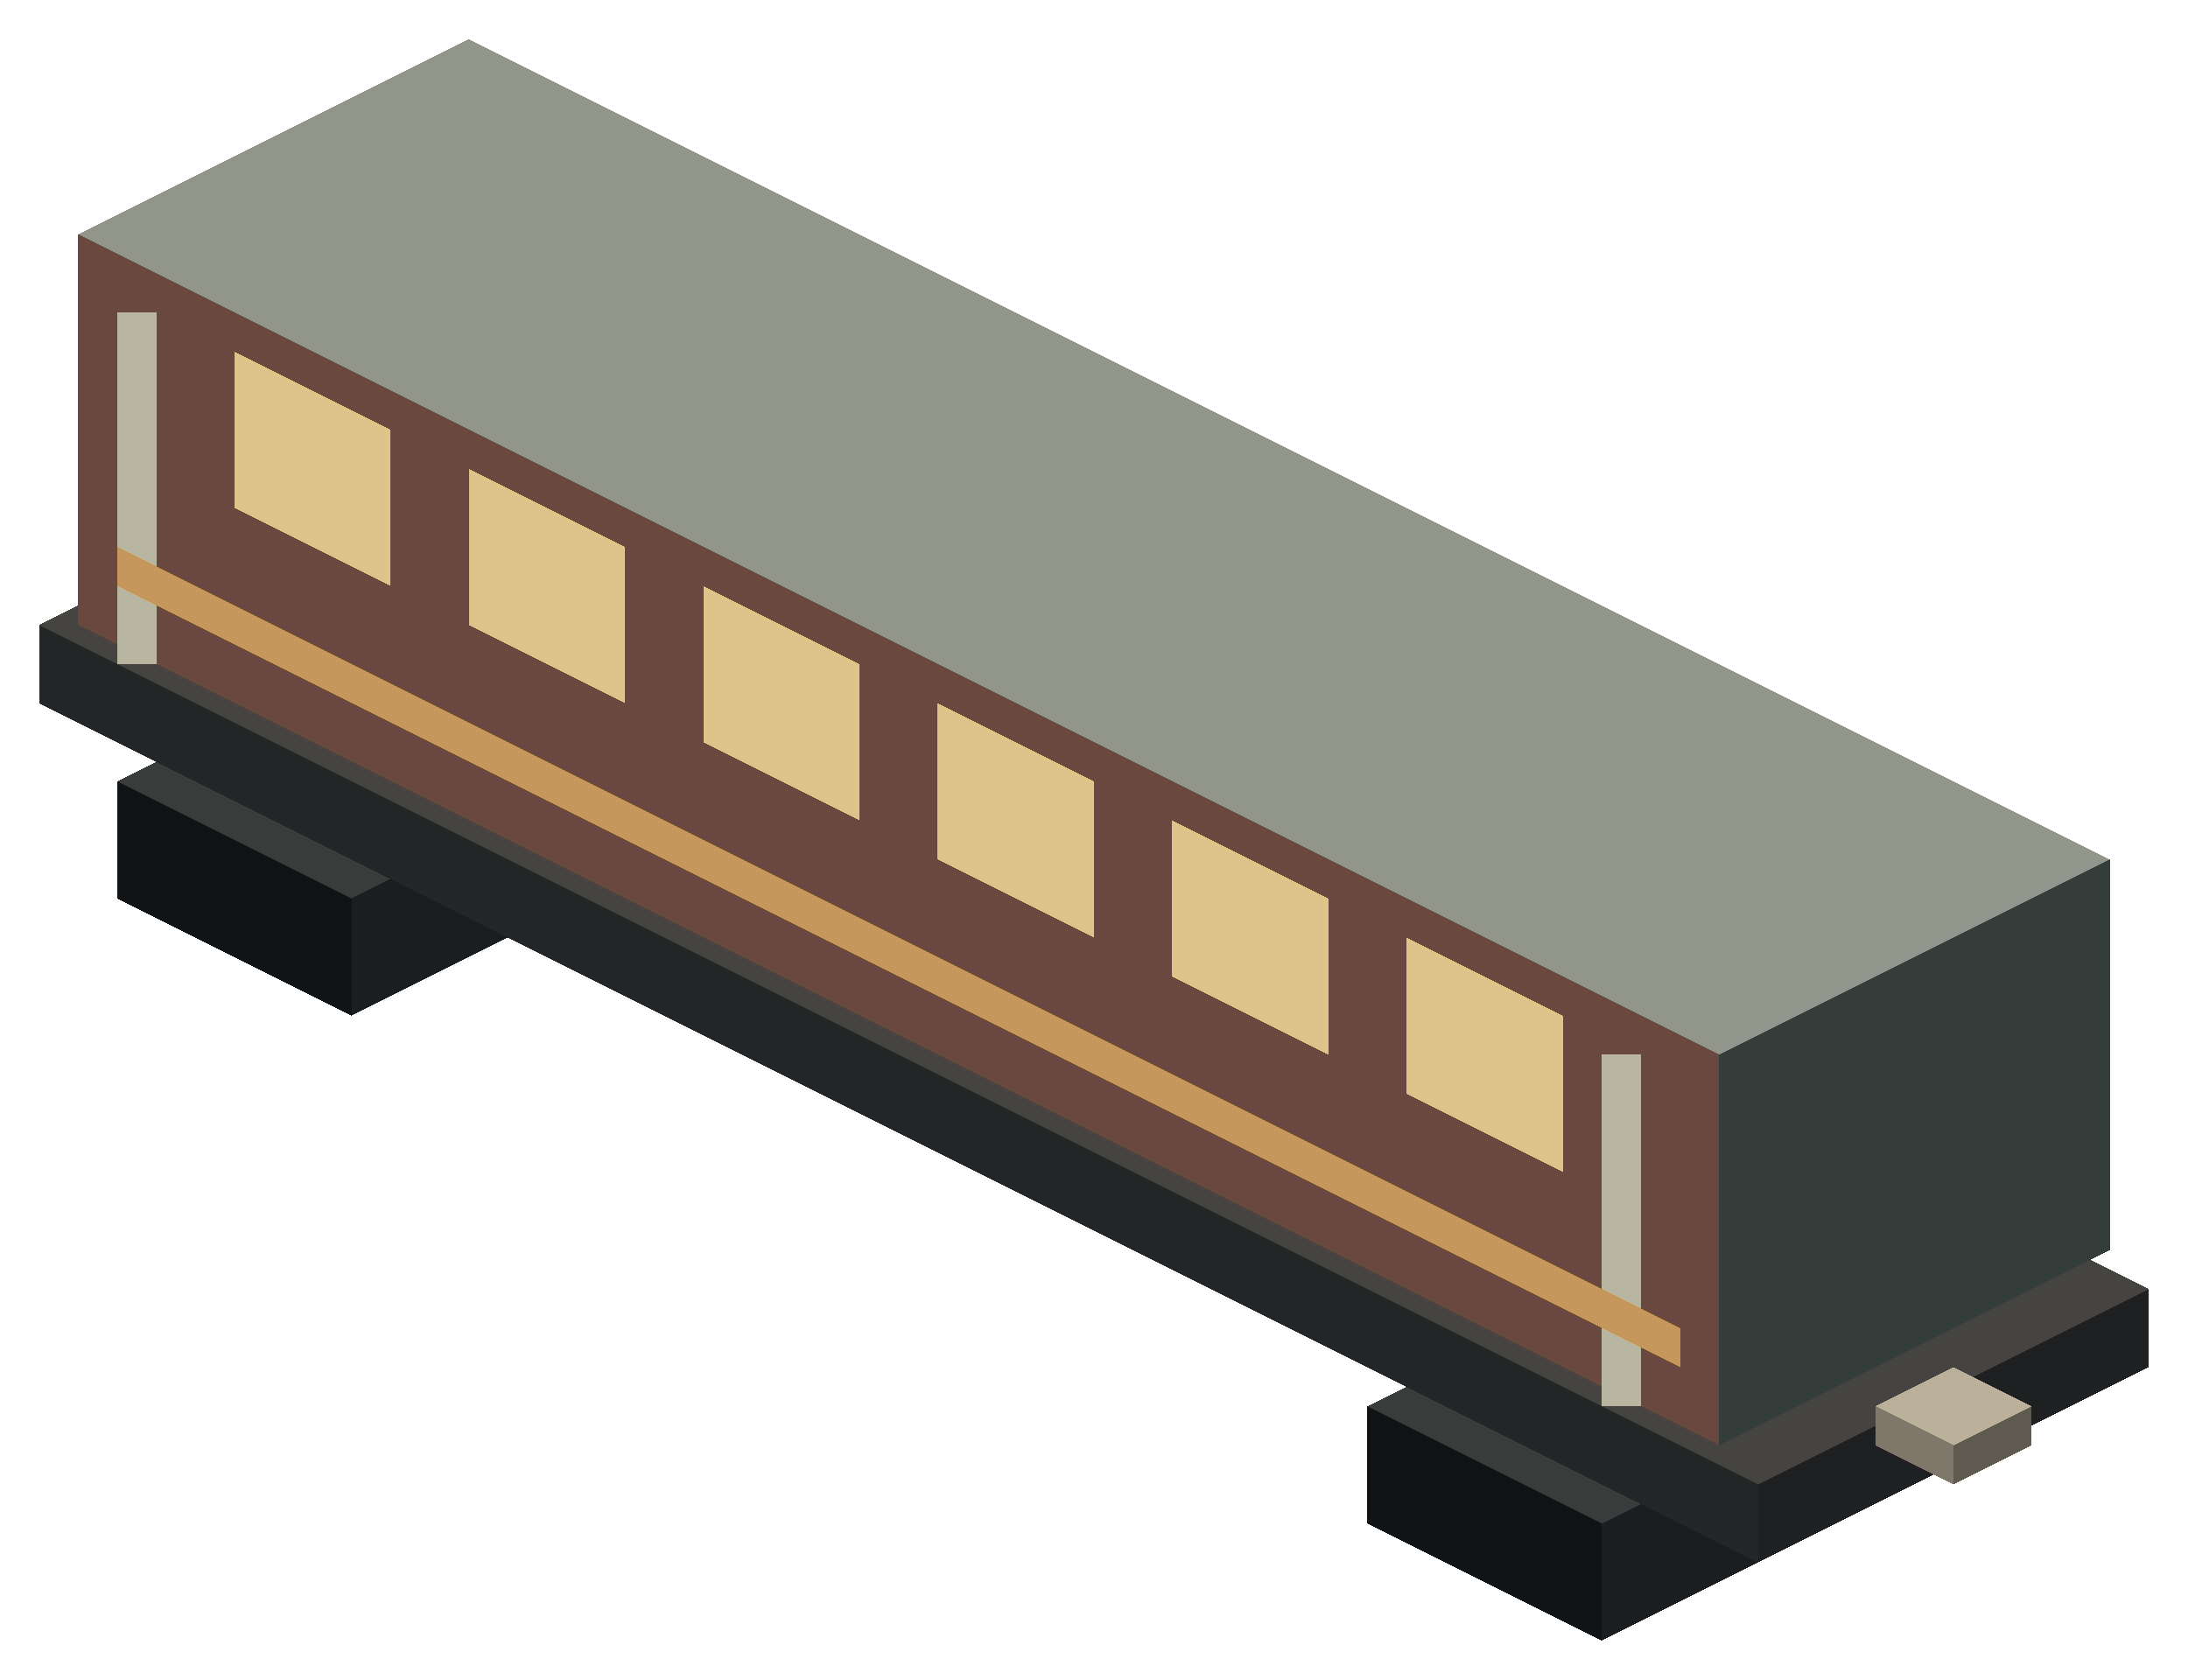
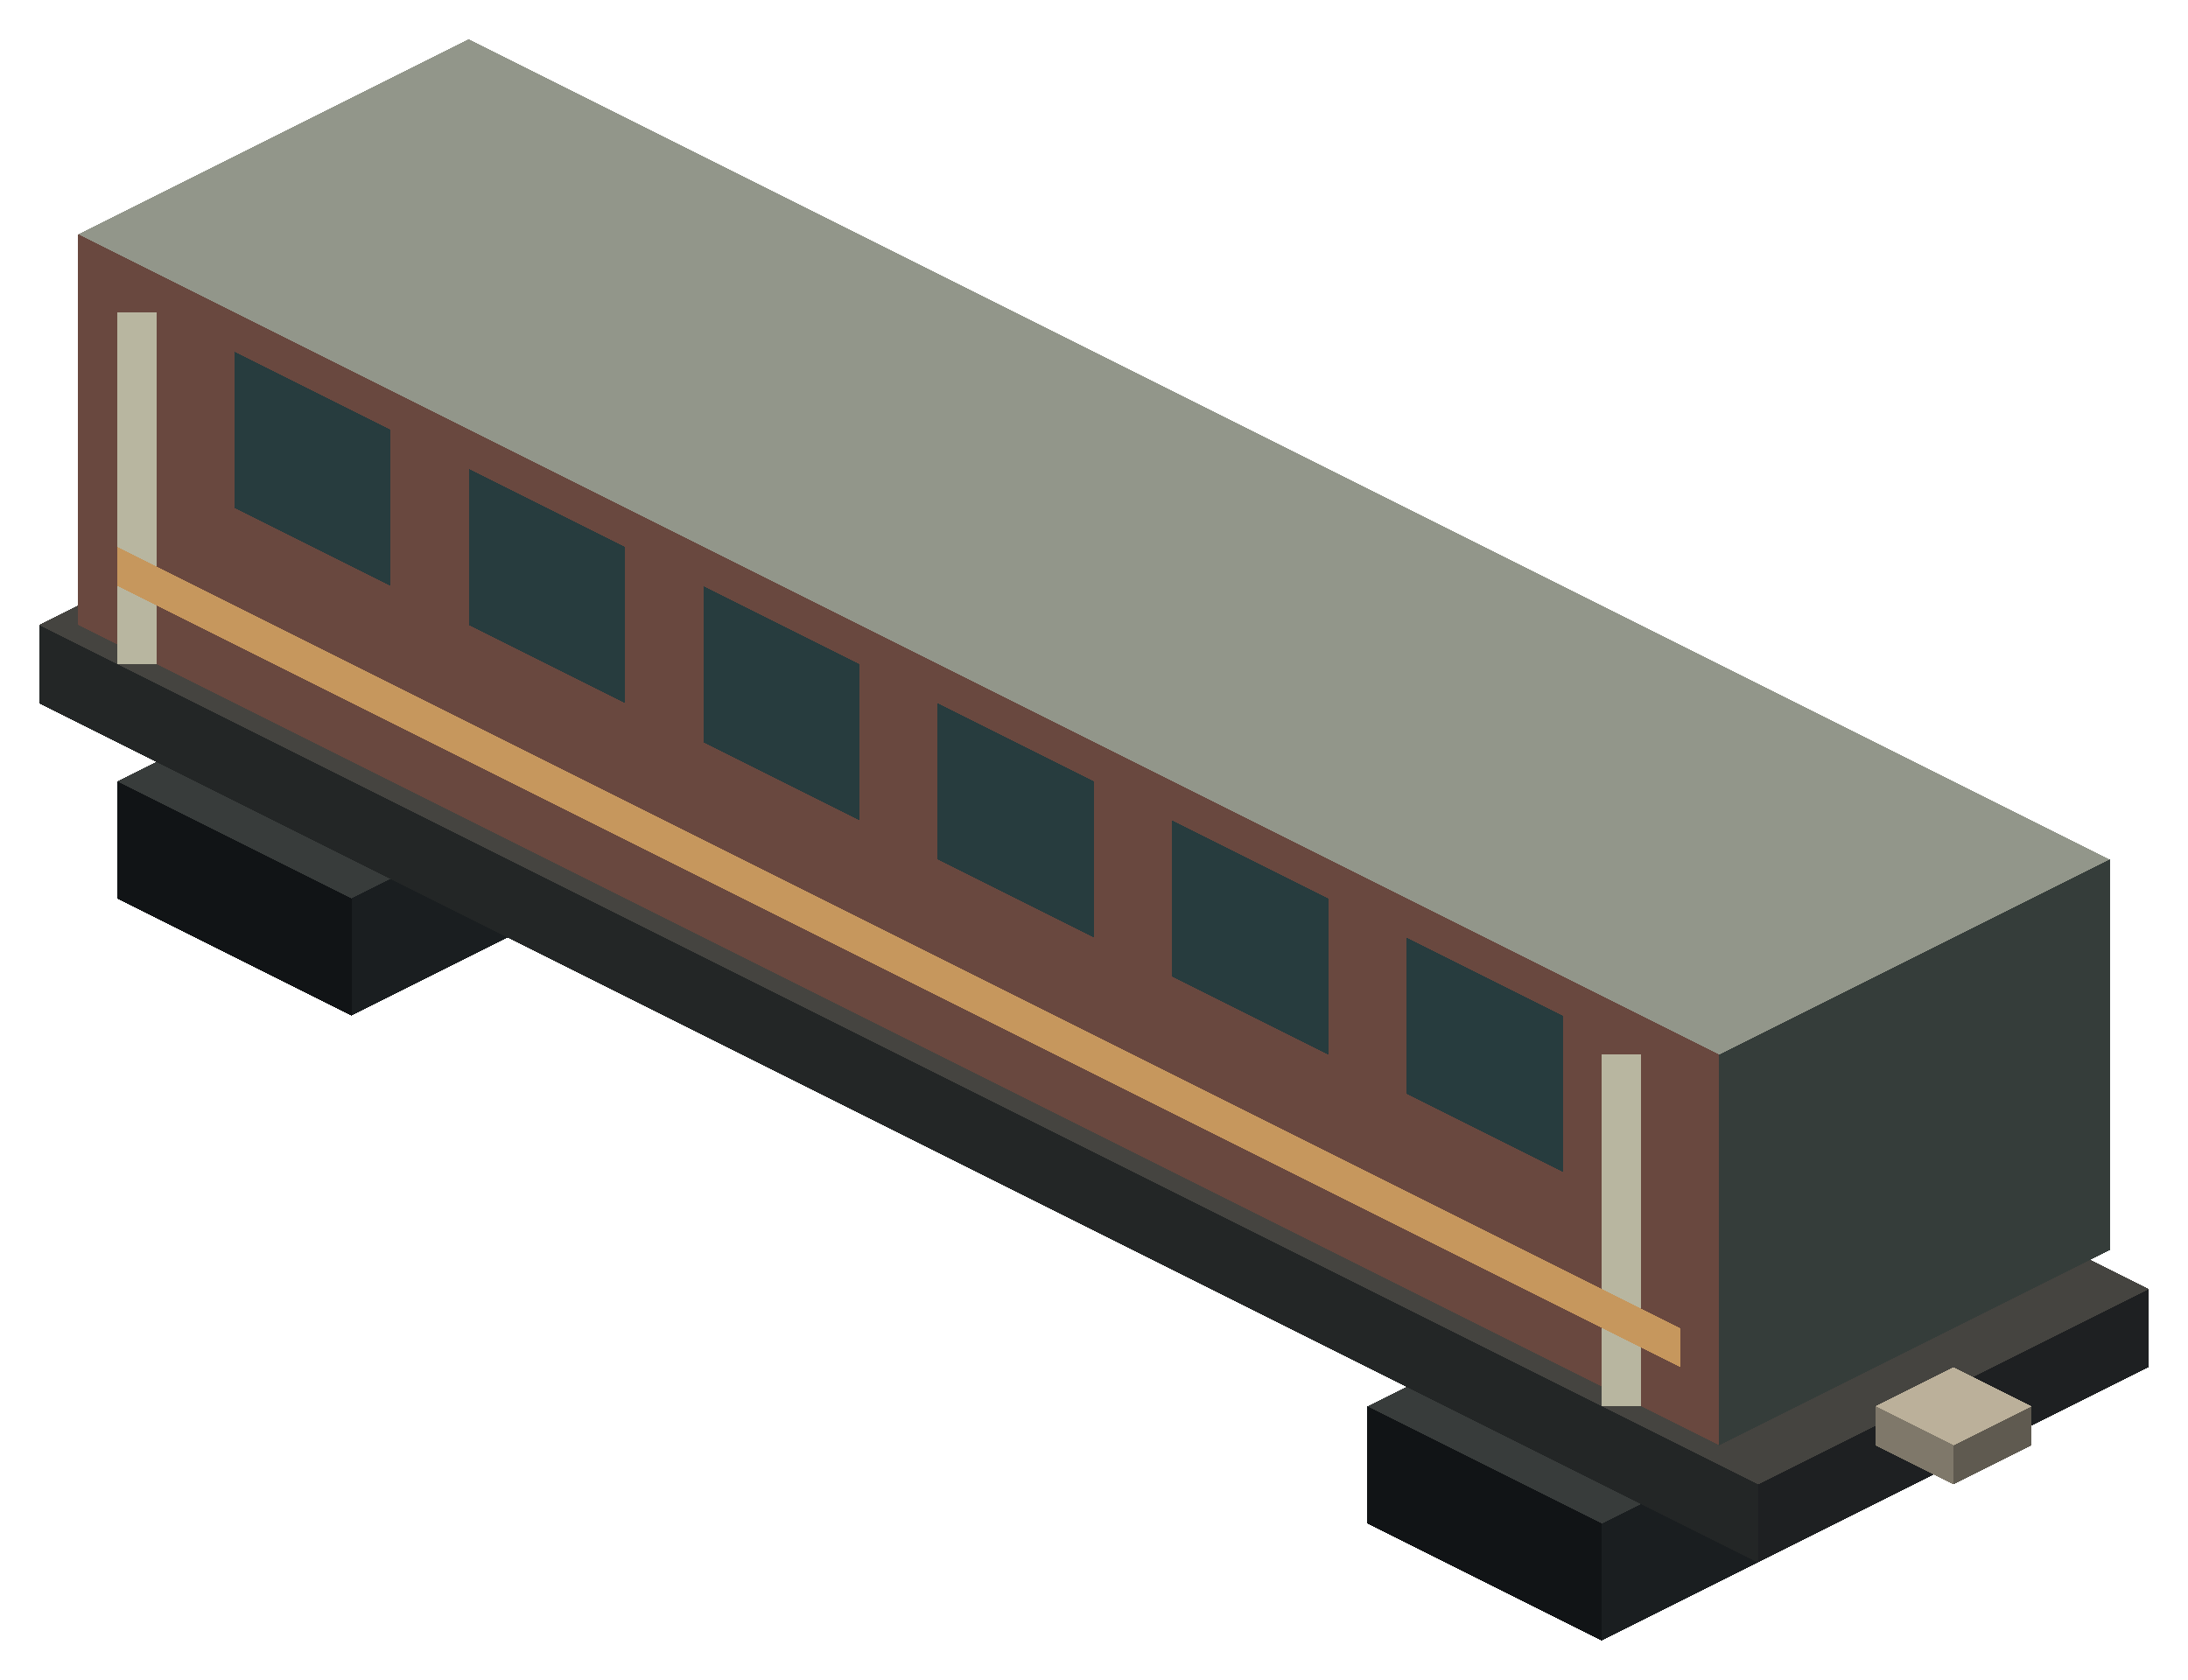
<svg xmlns="http://www.w3.org/2000/svg" width="56" height="43" viewBox="0 0 56 43" shape-rendering="crispEdges" data-template="railyard-car-private" data-anchor-x="6" data-anchor-y="18" data-length-m="22">
  <g id="coupler">
    <polygon points="4,14 6,13 8,14 8,15 6,16 4,15" fill="#5f5a50" />
    <polygon points="4,15 6,16 6,15 4,14" fill="#7f786a" />
    <polygon points="8,15 6,16 6,15 8,14" fill="#5f5a50" />
    <polygon points="6,13 8,14 6,15 4,14" fill="#bbb09a" />
  </g>
  <g id="trucks">
    <polygon points="3,20 15,14 21,17 21,20 9,26 3,23" fill="#1a1e20" />
    <polygon points="3,23 9,26 9,23 3,20" fill="#111416" />
    <polygon points="21,20 9,26 9,23 21,17" fill="#1a1e20" />
    <polygon points="15,14 21,17 9,23 3,20" fill="#383c3b" />
    <polygon points="35,36 47,30 53,33 53,36 41,42 35,39" fill="#1a1e20" />
    <polygon points="35,39 41,42 41,39 35,36" fill="#111416" />
    <polygon points="53,36 41,42 41,39 53,33" fill="#1a1e20" />
    <polygon points="47,30 53,33 41,39 35,36" fill="#383c3b" />
  </g>
  <g id="underframe">
    <polygon points="1,16 11,11 55,33 55,35 45,40 1,18" fill="#1e2022" />
    <polygon points="1,18 45,40 45,38 1,16" fill="#232626" />
    <polygon points="55,35 45,40 45,38 55,33" fill="#1e2022" />
    <polygon points="11,11 55,33 45,38 1,16" fill="#454440" />
  </g>
  <g id="body">
    <polygon points="2,6 12,1 54,22 54,32 44,37 2,16" fill="#353d3a" />
    <polygon points="2,16 44,37 44,27 2,6" fill="#69483f" />
    <polygon points="54,32 44,37 44,27 54,22" fill="#353d3a" />
    <polygon points="12,1 54,22 44,27 2,6" fill="#92968a" />
  </g>
  <g id="windows">
-     <polygon points="6,13 10,15 10,11 6,9" fill="#dec38a" />
-     <polygon points="12,16 16,18 16,14 12,12" fill="#dec38a" />
-     <polygon points="18,19 22,21 22,17 18,15" fill="#dec38a" />
-     <polygon points="24,22 28,24 28,20 24,18" fill="#dec38a" />
-     <polygon points="30,25 34,27 34,23 30,21" fill="#dec38a" />
-     <polygon points="36,28 40,30 40,26 36,24" fill="#dec38a" />
+     <polygon points="6,13 10,15 10,11 6,9" fill="#273c3e" />
+     <polygon points="12,16 16,18 16,14 12,12" fill="#273c3e" />
+     <polygon points="18,19 22,21 22,17 18,15" fill="#273c3e" />
+     <polygon points="24,22 28,24 28,20 24,18" fill="#273c3e" />
+     <polygon points="30,25 34,27 34,23 30,21" fill="#273c3e" />
+     <polygon points="36,28 40,30 40,26 36,24" fill="#273c3e" />
  </g>
  <g id="doors">
    <polygon points="3,8 4,8 4,17 3,17" fill="#b8b6a0" />
    <polygon points="41,27 42,27 42,36 41,36" fill="#b8b6a0" />
    <polygon points="3,14 43,34 43,35 3,15" fill="#c6975d" />
  </g>
  <g id="coupler">
    <polygon points="48,36 50,35 52,36 52,37 50,38 48,37" fill="#5f5a50" />
    <polygon points="48,37 50,38 50,37 48,36" fill="#7f786a" />
    <polygon points="52,37 50,38 50,37 52,36" fill="#5f5a50" />
    <polygon points="50,35 52,36 50,37 48,36" fill="#bbb09a" />
  </g>
</svg>
